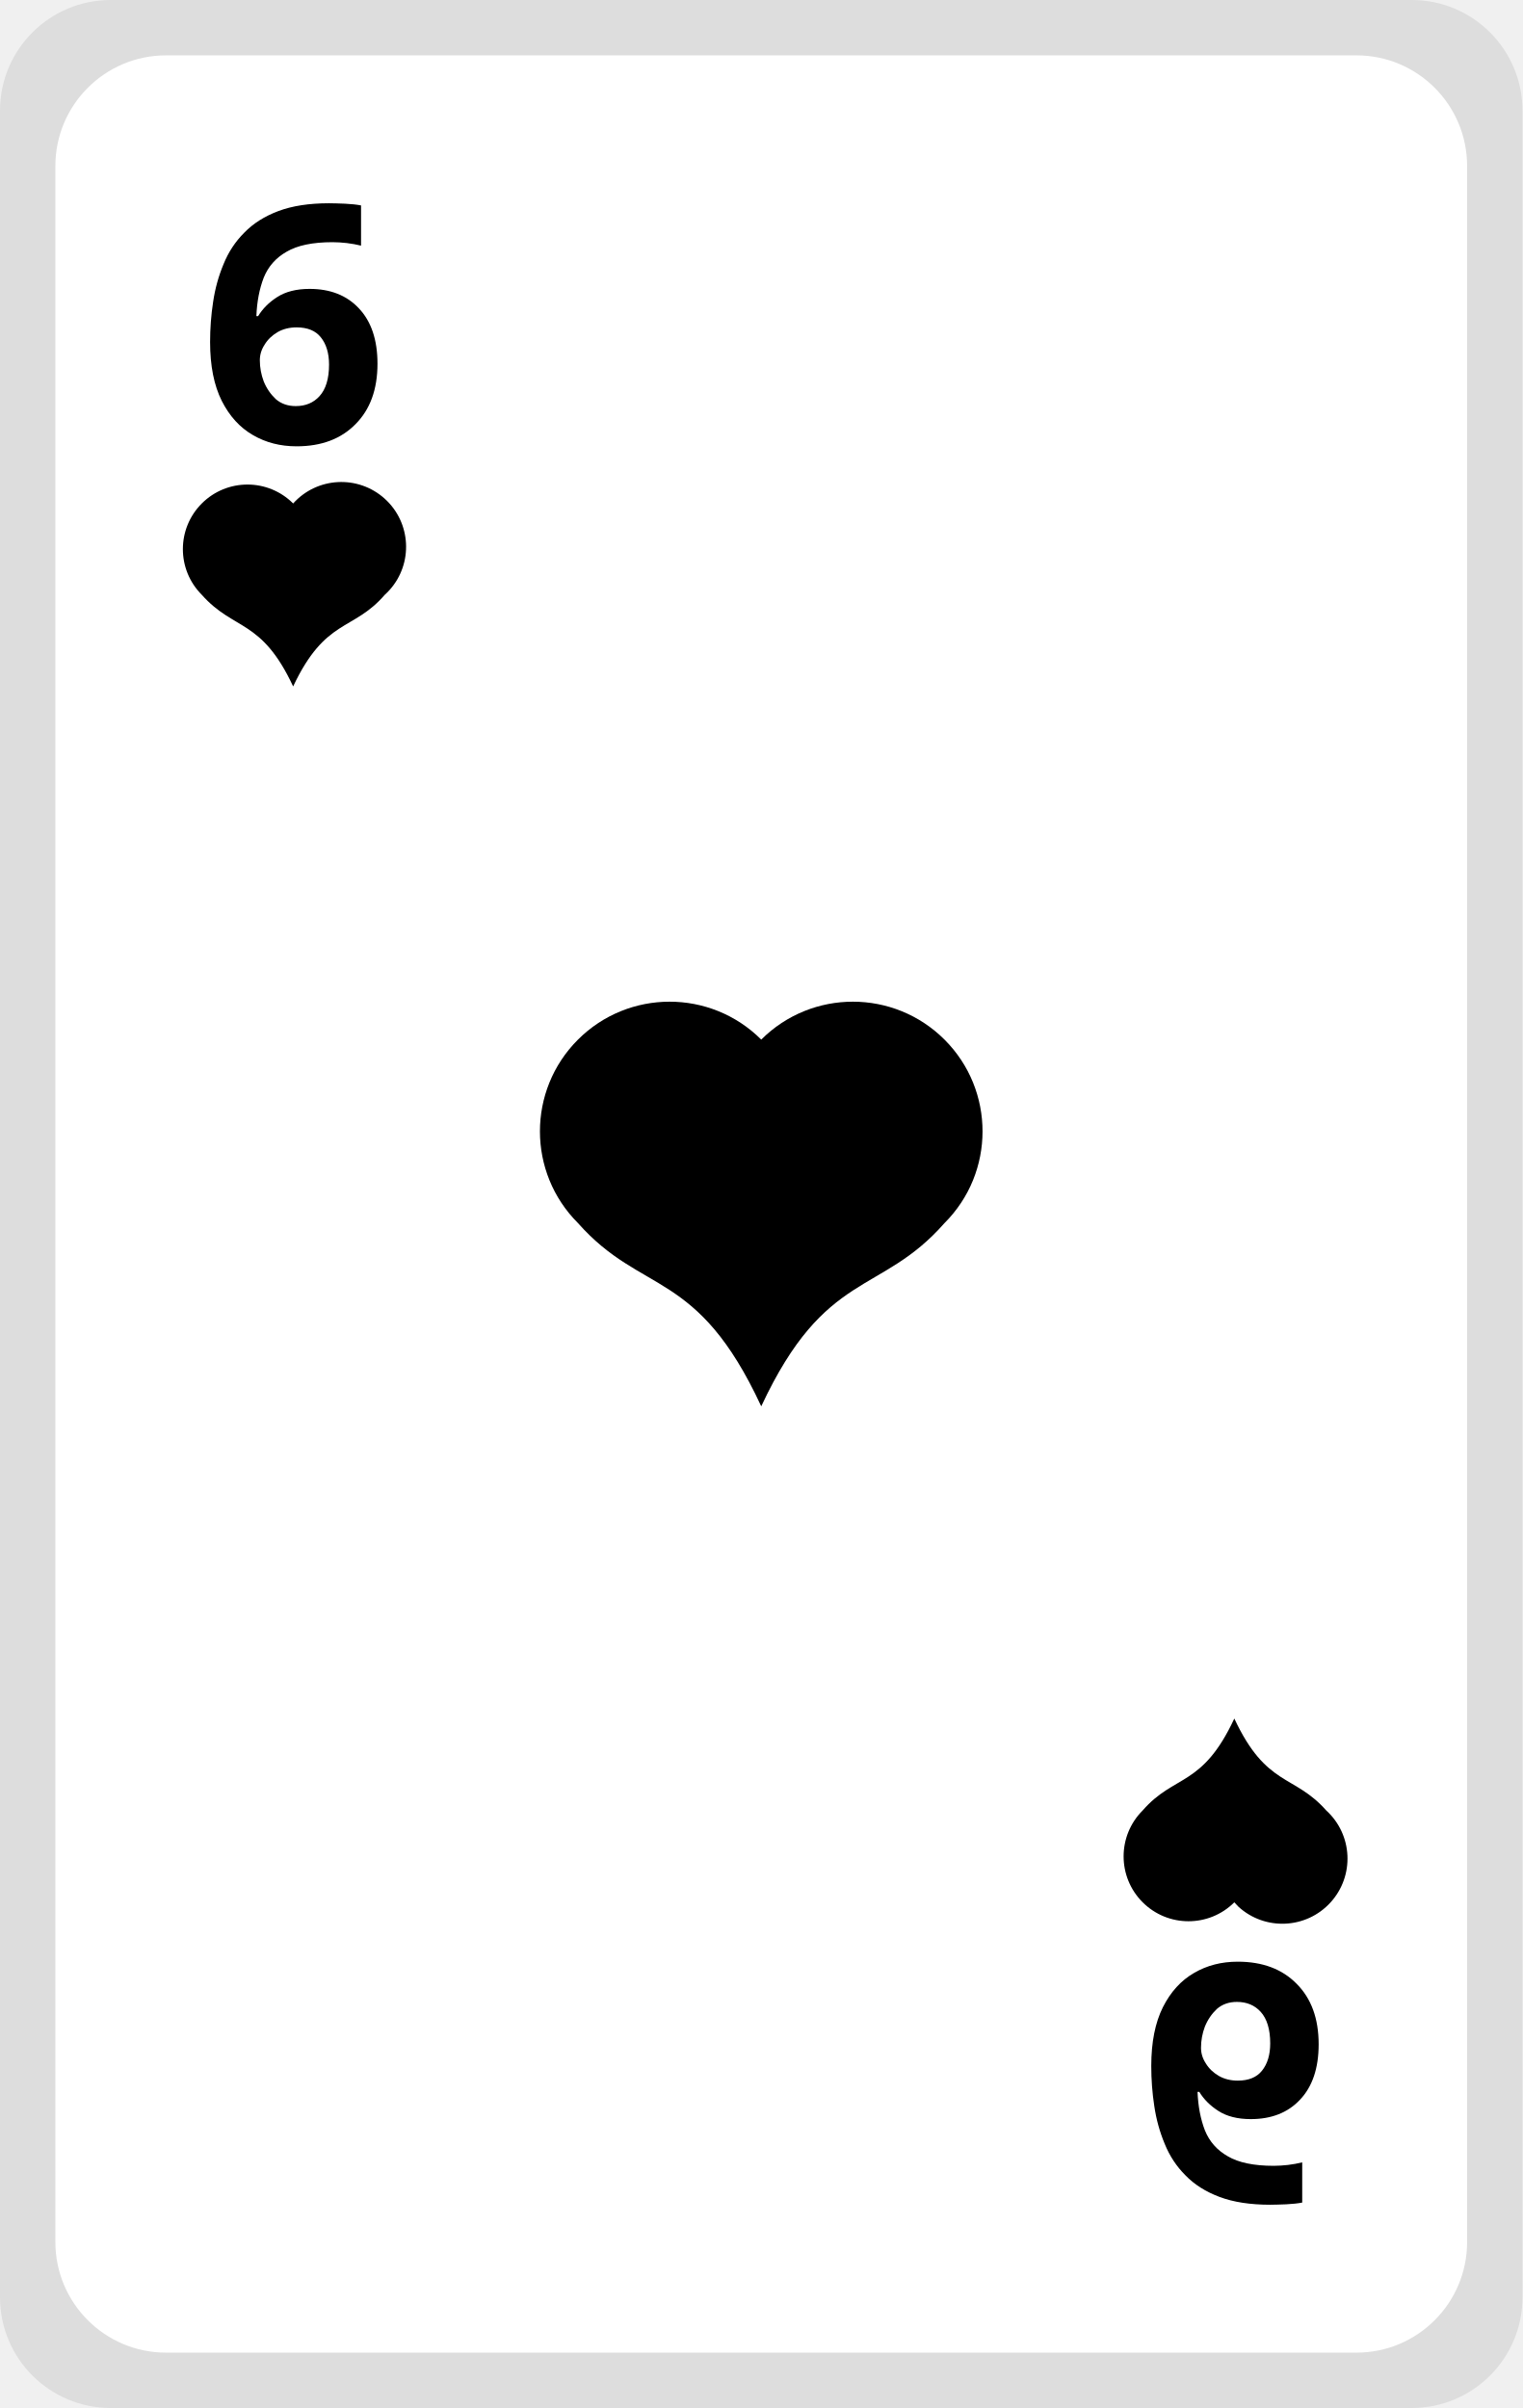
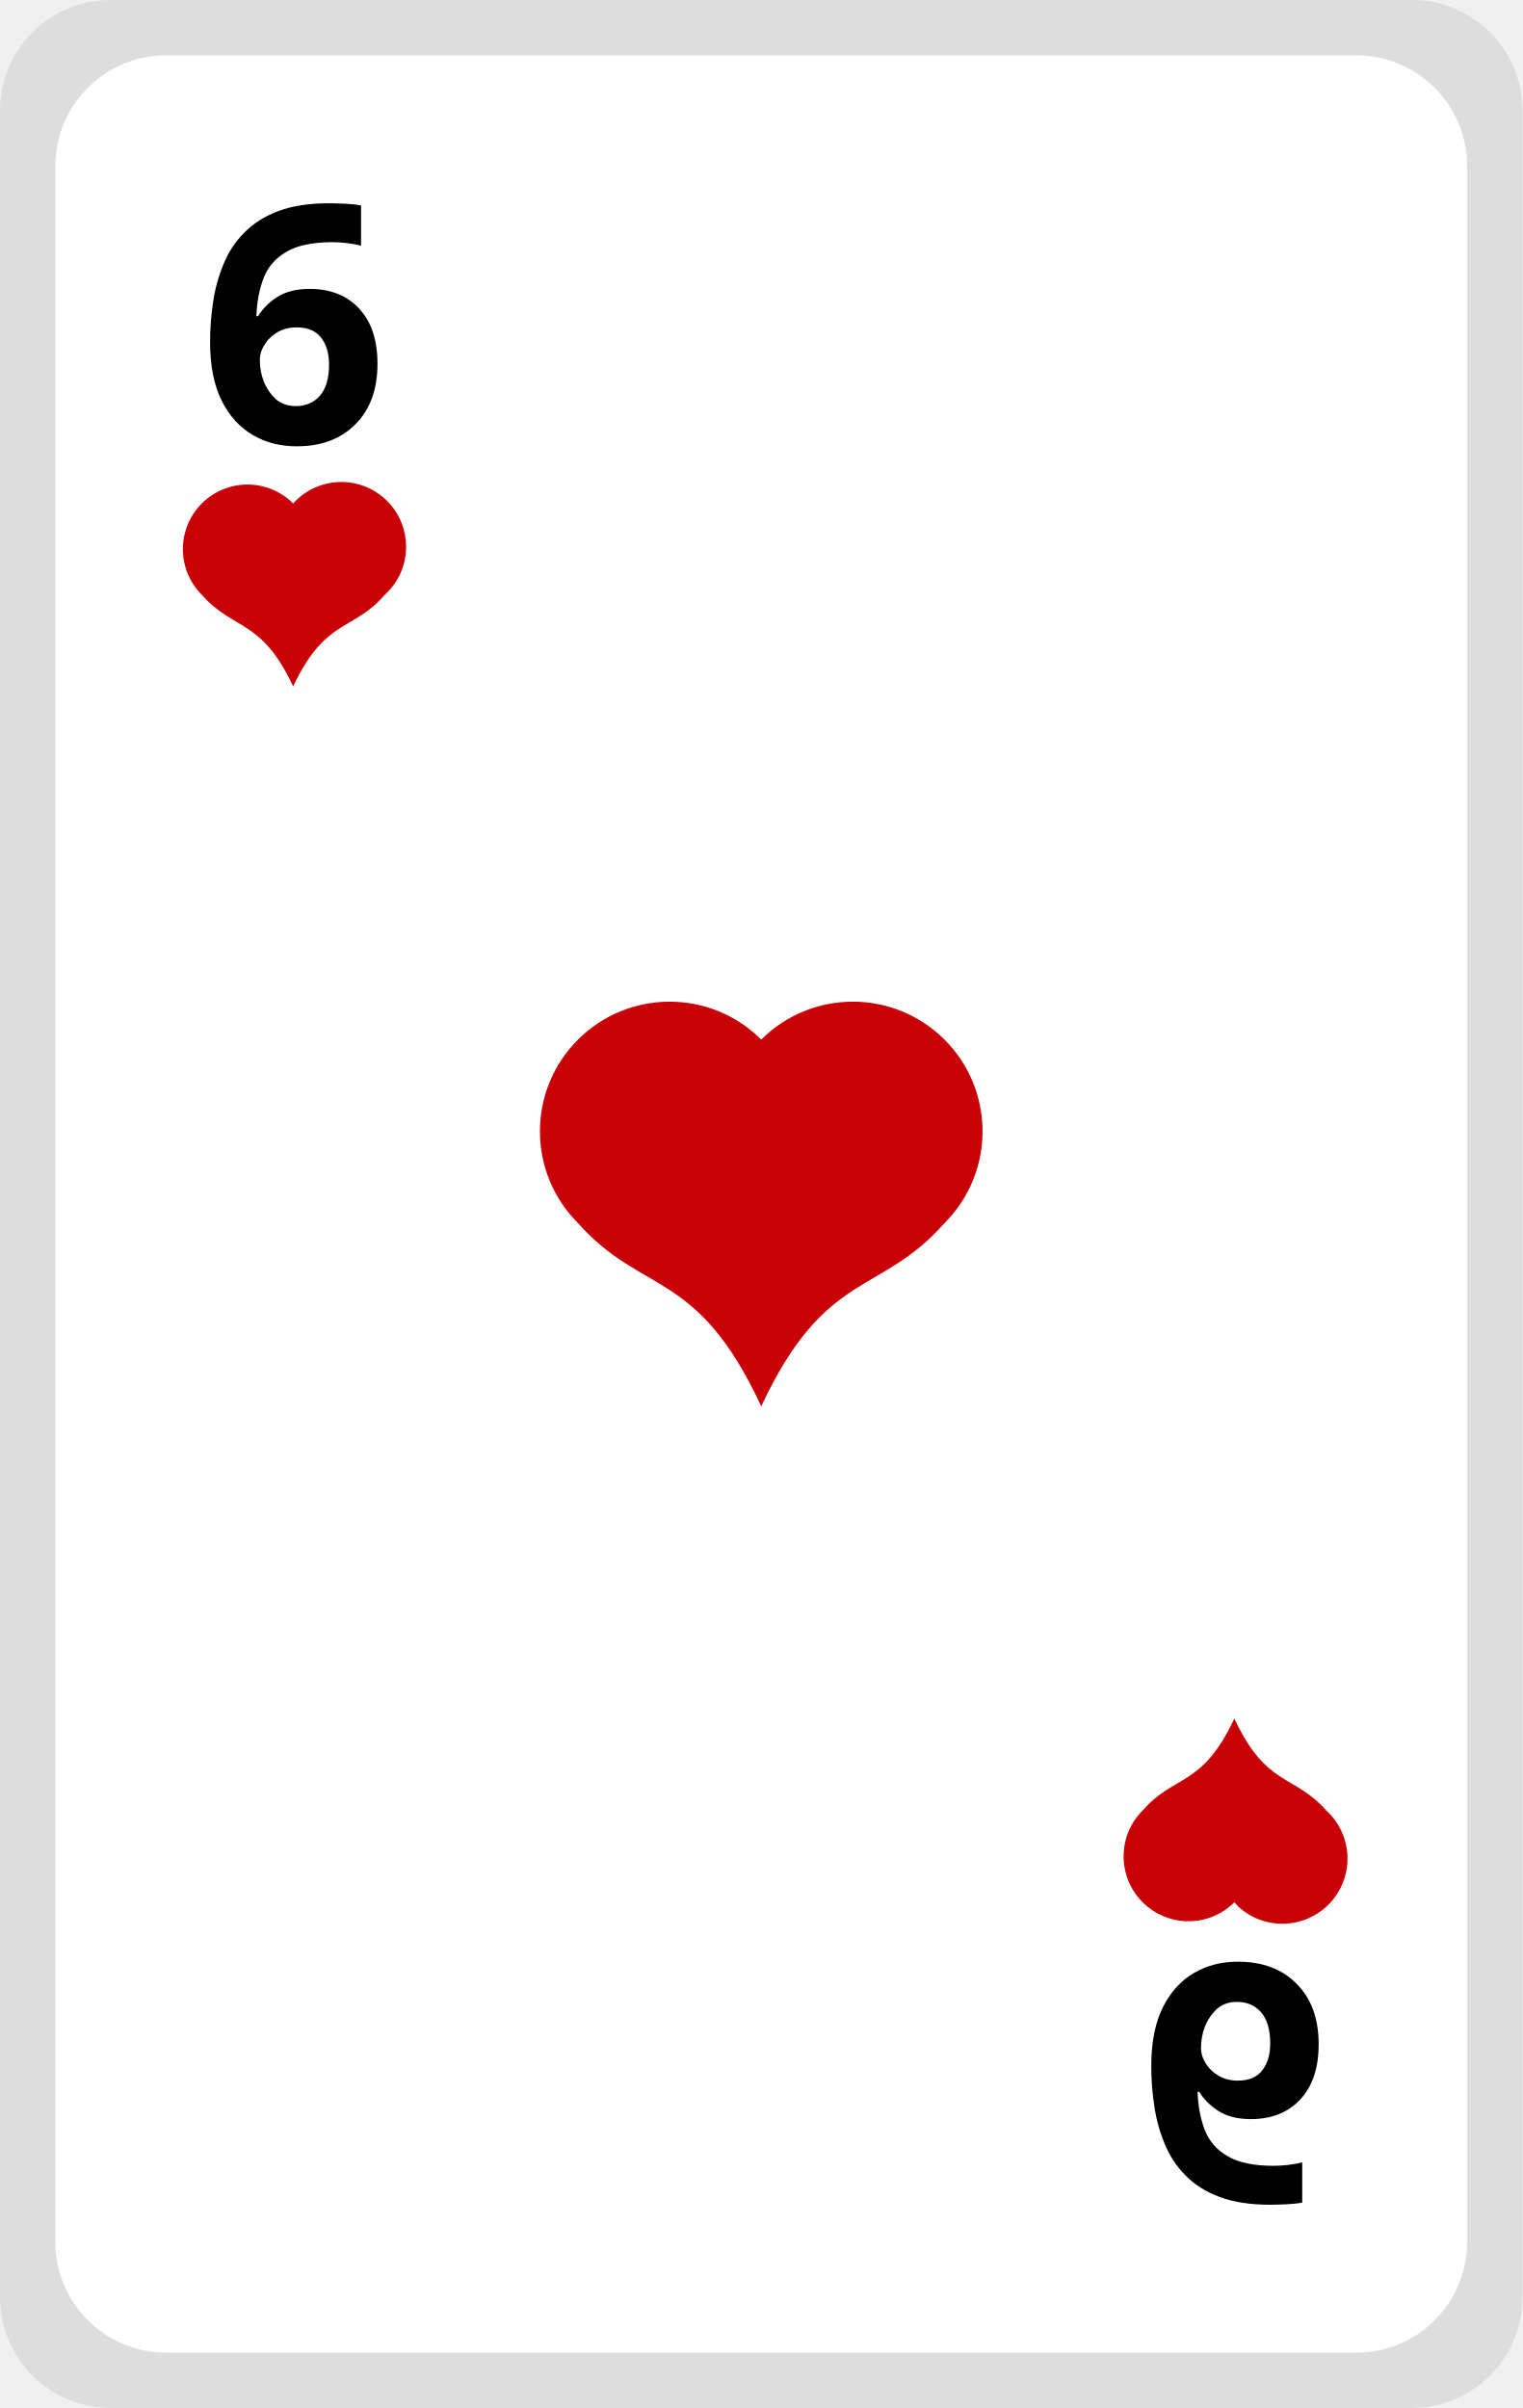
<svg xmlns="http://www.w3.org/2000/svg" id="Ebene_1" data-name="Ebene 1" viewBox="0 0 55 87">
  <defs>
    <style>.cls-1{fill:#ddd;}.cls-2{fill:#fff;}.cls-3{isolation:isolate;font-size:12px;font-family:RobotoSlab-Black,
-             Roboto Slab;font-weight:800;}.cls-4{fill:#c90005;}
+             Roboto Slab;font-weight:800;}.red{fill:#c90005;}
        </style>
  </defs>
  <rect class="cls-1" width="55" height="87" rx="4" />
  <rect class="cls-2" x="2" y="2" width="51" height="83" rx="4" />
  <g id="text">
    <text class="cls-3" x="10.6" y="16" text-anchor="middle">6</text>
    <text class="cls-3" x="44.6" y="-71" text-anchor="middle" transform="scale(1,-1)">6</text>
  </g>
  <path class="red" d="M27.5,50.81c-2.32-5-4.3-4-6.62-6.62a4.68,4.68,0,0,1,6.62-6.63h0a4.68,4.68,0,1,1,6.62,6.63h0c-2.32,2.64-4.3,1.65-6.62,6.62" transform="translate(0 0)" />
  <path class="red" d="M10.59,24.8c-1.15-2.46-2.14-2-3.3-3.31a2.33,2.33,0,1,1,3.3-3.3h0a2.34,2.34,0,0,1,3.48,3.13c-.06.06-.11.12-.17.17h0c-1.15,1.33-2.14.83-3.31,3.31" transform="translate(0 0)" />
  <path class="red" d="M44.59,62.09c1.16,2.48,2.15,2,3.32,3.32a2.35,2.35,0,0,1-3.17,3.48l-.15-.16h0a2.34,2.34,0,1,1-3.31-3.32h0c1.15-1.32,2.15-.83,3.31-3.32" transform="translate(0 0)" />
</svg>
